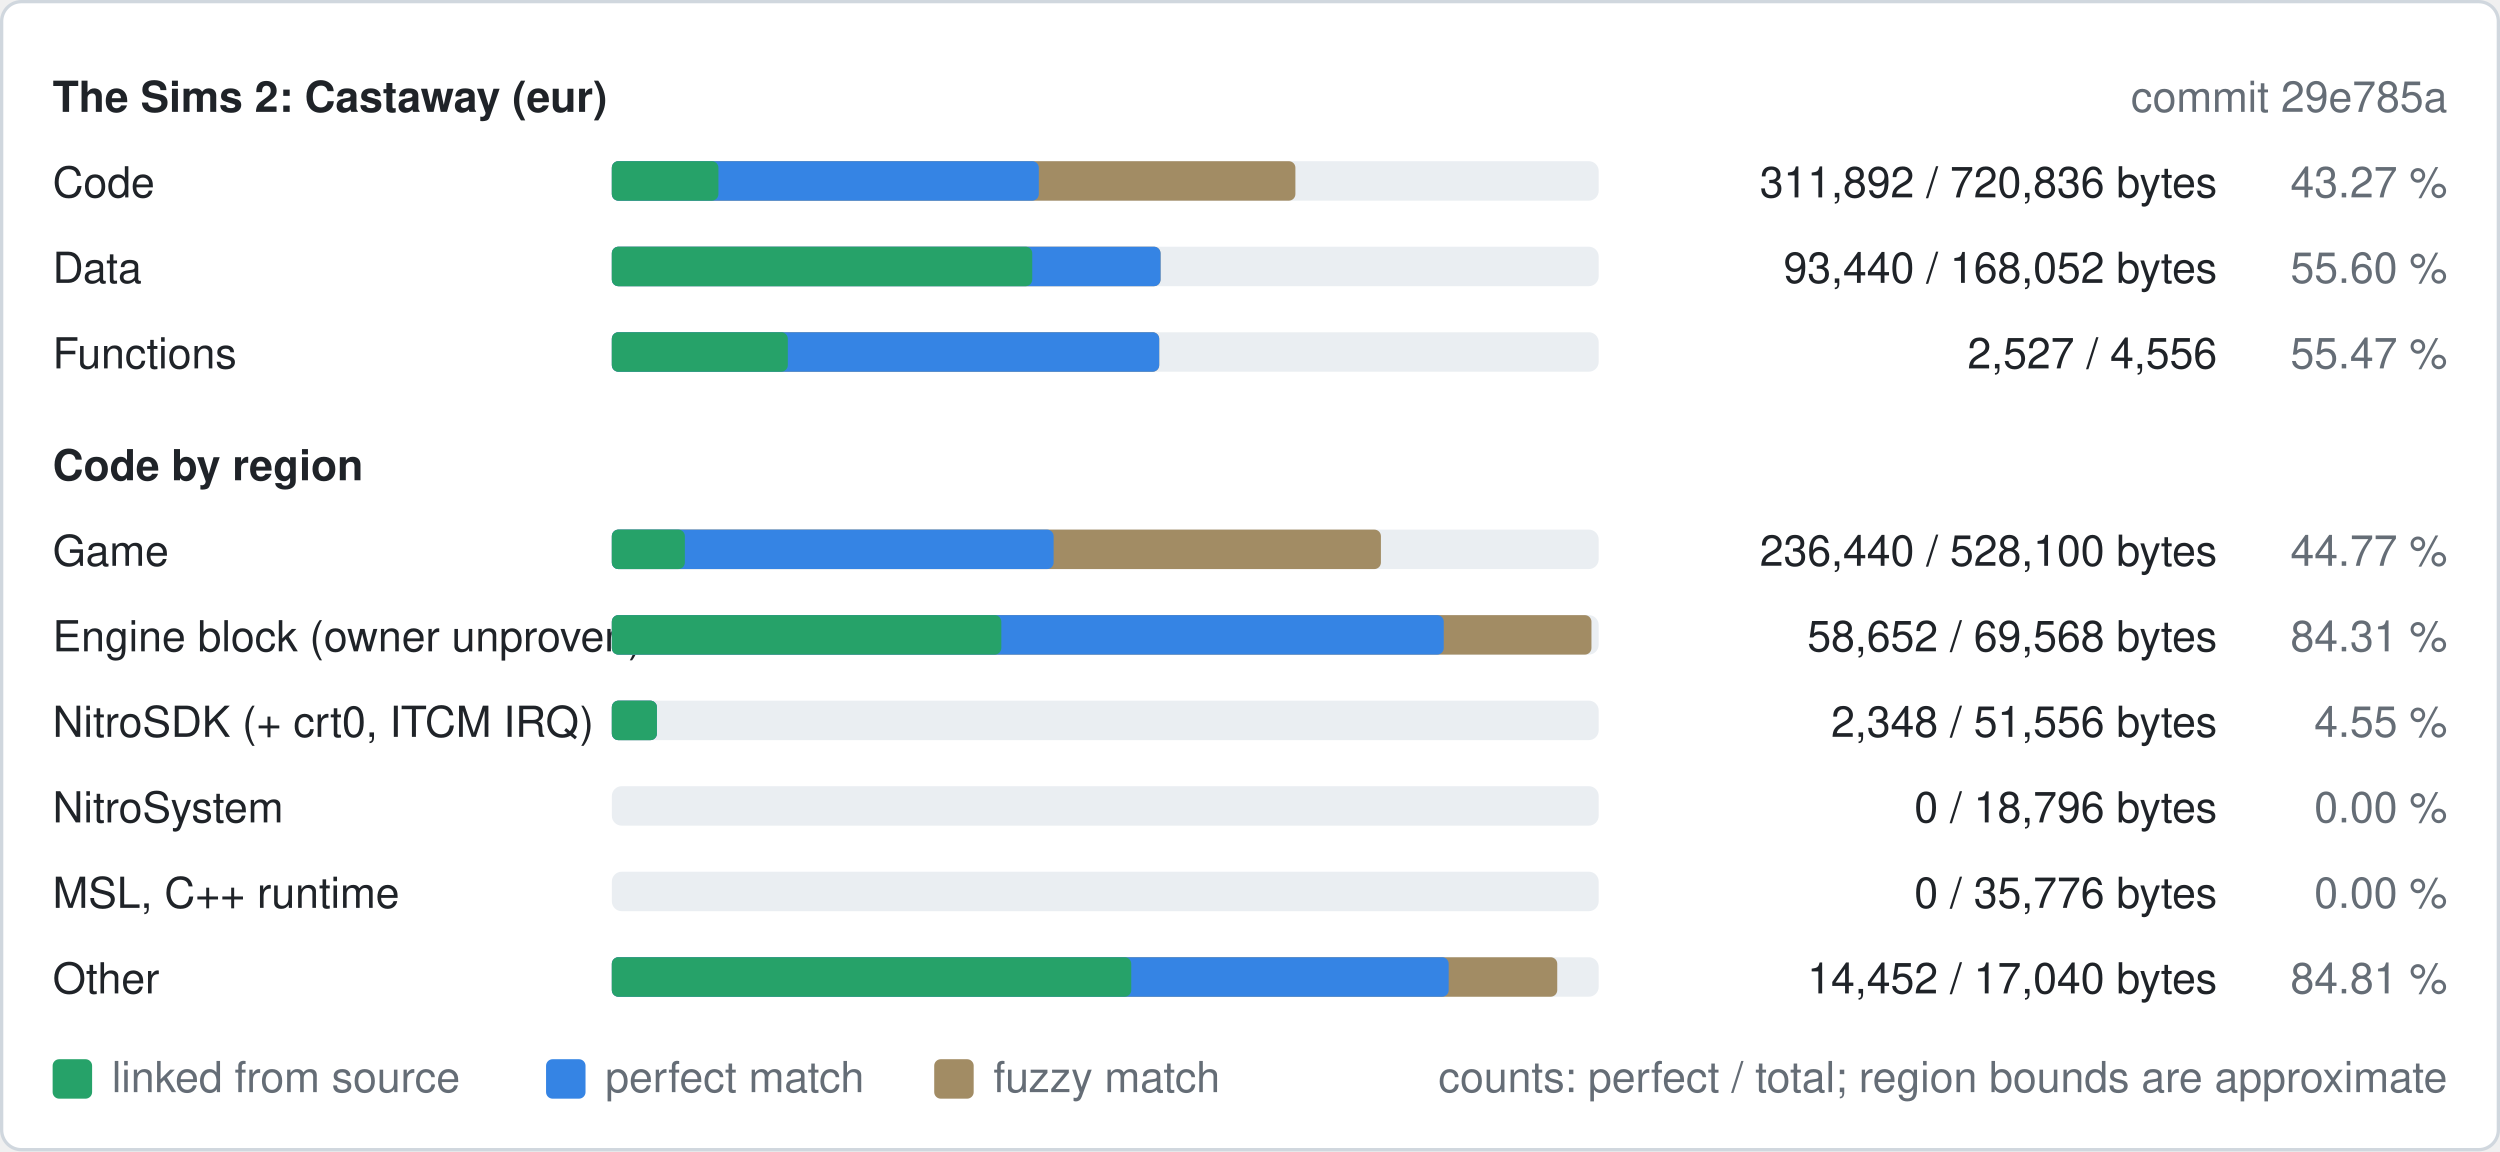
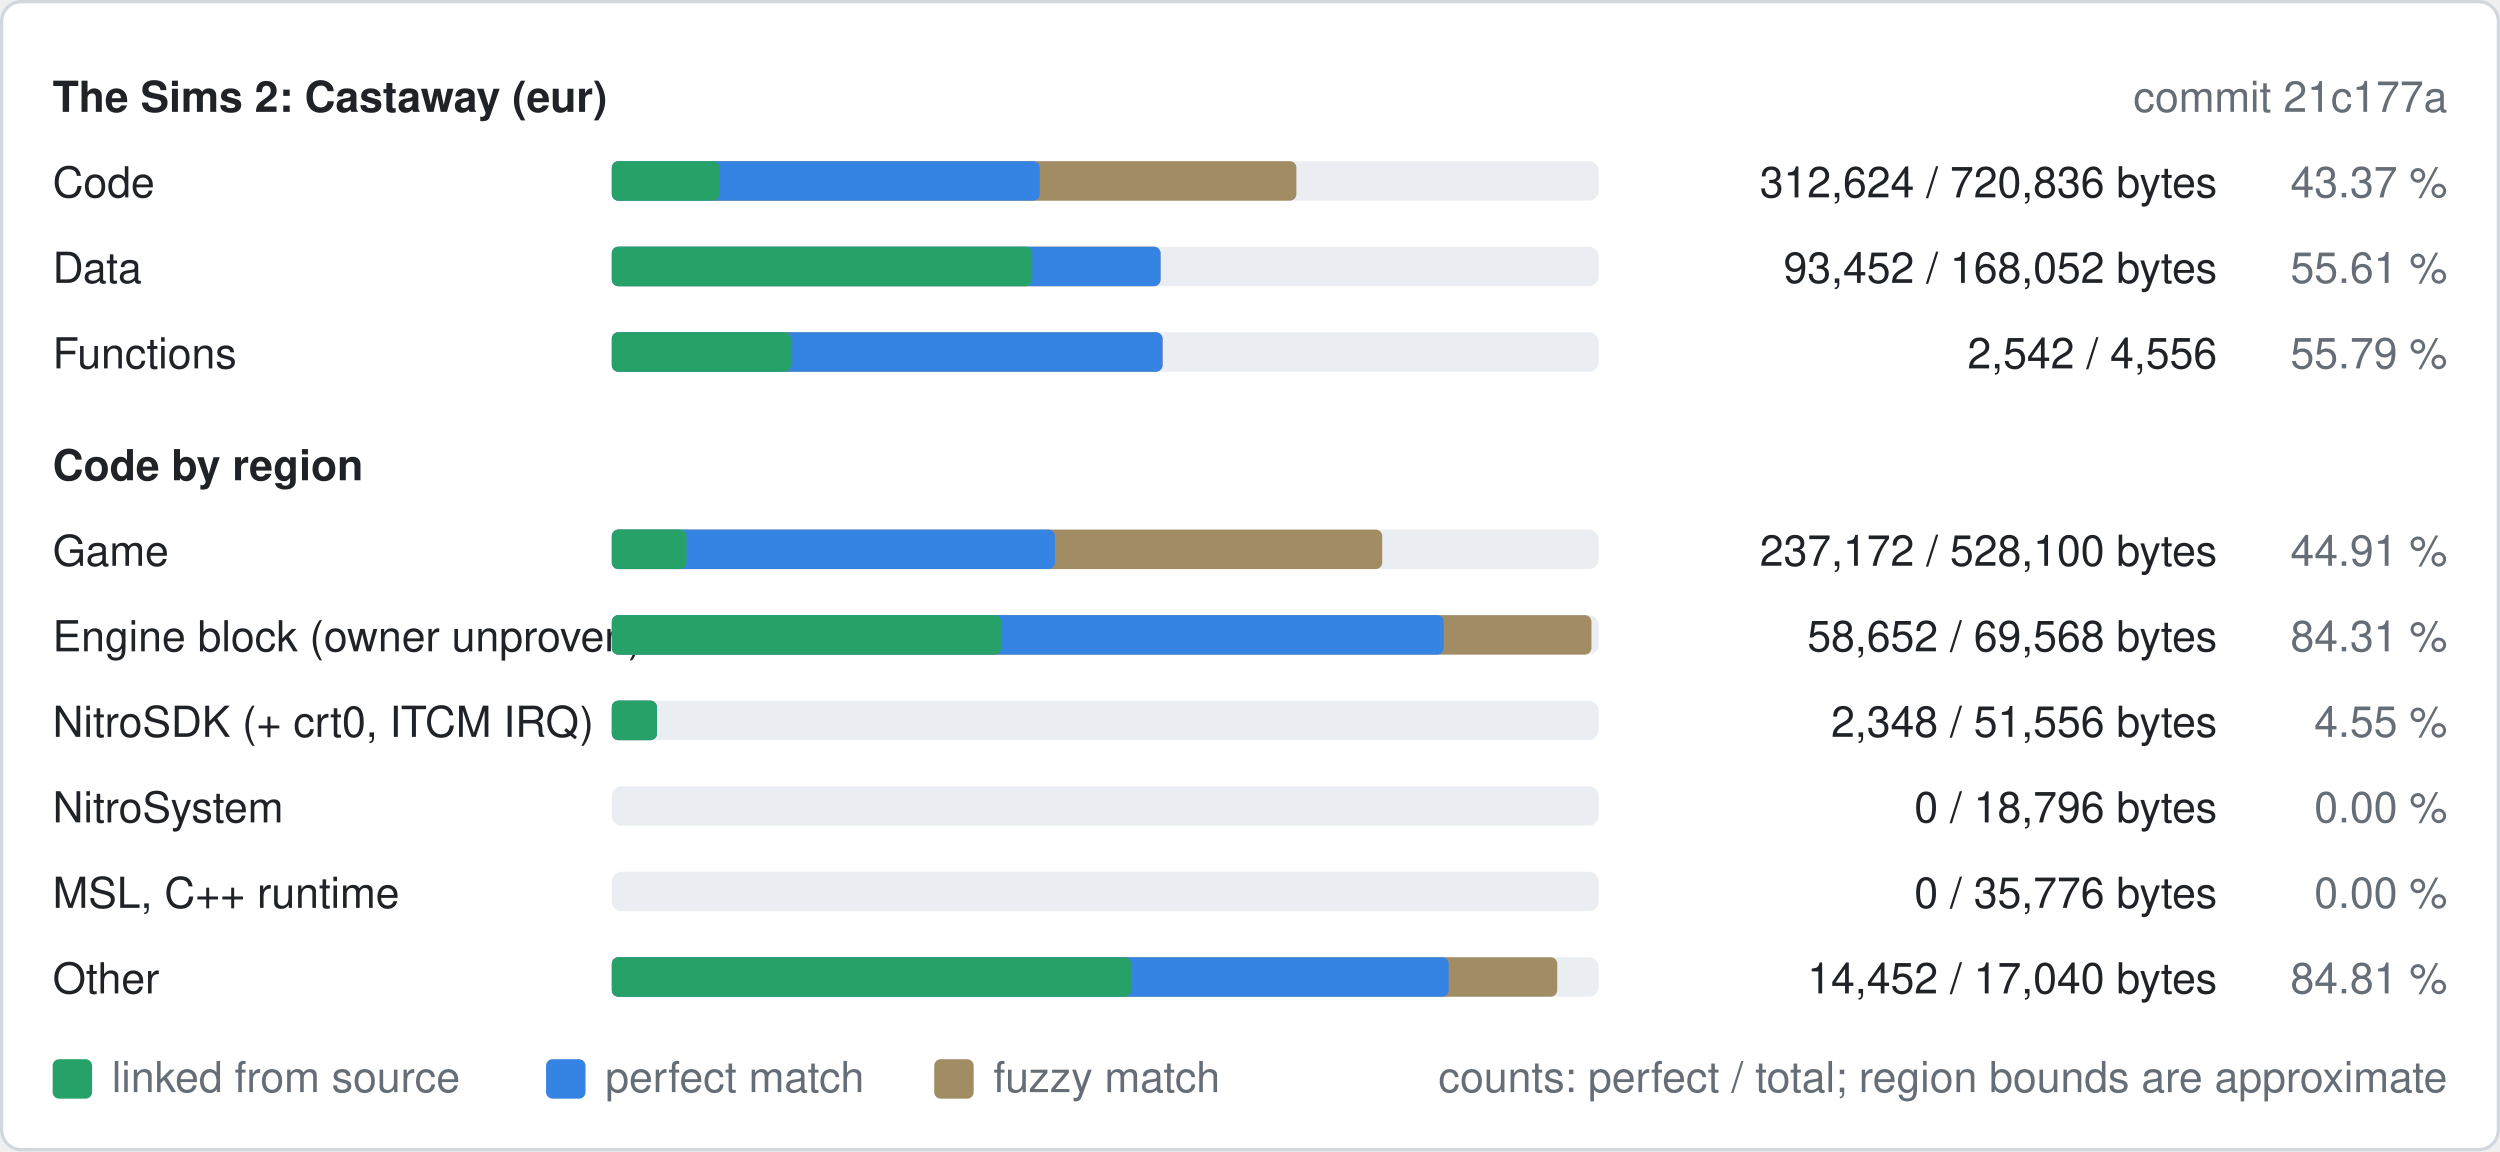
<svg xmlns="http://www.w3.org/2000/svg" width="760" height="350" viewBox="0 0 760 350" role="img" aria-label="Decompilation progress of eur">
  <style>
text{font-family:-apple-system,BlinkMacSystemFont,"Segoe UI",Helvetica,Arial,sans-serif;font-size:13px}
.b{font-weight:600}
.bg{fill:#ffffff;stroke:#d0d7de}.t{fill:#1f2328}.m{fill:#656d76}.track{fill:#eaeef2}.fuzzy{fill:#a28c64}.perfect{fill:#3584e4}.linked{fill:#26a269}
@media (prefers-color-scheme: dark){.bg{fill:#0d1117;stroke:#30363d}.t{fill:#e6edf3}.m{fill:#8d96a0}.track{fill:#21262d}.fuzzy{fill:#a28c64}.perfect{fill:#3584e4}.linked{fill:#2ec27e}}
</style>
  <rect class="bg" x="0.5" y="0.5" width="759" height="349" rx="6" />
  <text class="t b" x="16" y="34">The Sims 2: Castaway (eur)</text>
-   <text class="m" x="744" y="34" text-anchor="end">commit 29e785a</text>
+   <text class="m" x="744" y="34" text-anchor="end">commit 21c177a</text>
  <text class="t" x="16" y="60">Code</text>
  <rect class="track" x="186" y="49" width="300" height="12" rx="3" />
-   <rect class="fuzzy" x="186" y="49" width="207.8" height="12" rx="2" />
-   <rect class="perfect" x="186" y="49" width="129.8" height="12" rx="2" />
-   <rect class="linked" x="186" y="49" width="32.4" height="12" rx="2" />
-   <text class="t" x="674" y="60" text-anchor="end">311,892 / 720,836 bytes</text>
-   <text class="m" x="744" y="60" text-anchor="end">43.27 %</text>
+   <rect class="fuzzy" x="186" y="49" width="208.1" height="12" rx="2" />
+   <rect class="perfect" x="186" y="49" width="130.1" height="12" rx="2" />
+   <rect class="linked" x="186" y="49" width="32.7" height="12" rx="2" />
+   <text class="t" x="674" y="60" text-anchor="end">312,624 / 720,836 bytes</text>
+   <text class="m" x="744" y="60" text-anchor="end">43.37 %</text>
  <text class="t" x="16" y="86">Data</text>
  <rect class="track" x="186" y="75" width="300" height="12" rx="3" />
  <rect class="fuzzy" x="186" y="75" width="166.8" height="12" rx="2" />
  <rect class="perfect" x="186" y="75" width="166.8" height="12" rx="2" />
  <rect class="linked" x="186" y="75" width="127.8" height="12" rx="2" />
-   <text class="t" x="674" y="86" text-anchor="end">93,440 / 168,052 bytes</text>
-   <text class="m" x="744" y="86" text-anchor="end">55.60 %</text>
+   <text class="t" x="674" y="86" text-anchor="end">93,452 / 168,052 bytes</text>
+   <text class="m" x="744" y="86" text-anchor="end">55.61 %</text>
  <text class="t" x="16" y="112">Functions</text>
  <rect class="track" x="186" y="101" width="300" height="12" rx="3" />
-   <rect class="fuzzy" x="186" y="101" width="166.4" height="12" rx="2" />
-   <rect class="perfect" x="186" y="101" width="166.4" height="12" rx="2" />
-   <rect class="linked" x="186" y="101" width="53.5" height="12" rx="2" />
-   <text class="t" x="674" y="112" text-anchor="end">2,527 / 4,556</text>
-   <text class="m" x="744" y="112" text-anchor="end">55.47 %</text>
+   <rect class="fuzzy" x="186" y="101" width="167.4" height="12" rx="2" />
+   <rect class="perfect" x="186" y="101" width="167.4" height="12" rx="2" />
+   <rect class="linked" x="186" y="101" width="54.5" height="12" rx="2" />
+   <text class="t" x="674" y="112" text-anchor="end">2,542 / 4,556</text>
+   <text class="m" x="744" y="112" text-anchor="end">55.79 %</text>
  <text class="t b" x="16" y="146">Code by region</text>
  <text class="t" x="16" y="172">Game</text>
  <rect class="track" x="186" y="161" width="300" height="12" rx="3" />
-   <rect class="fuzzy" x="186" y="161" width="233.8" height="12" rx="2" />
-   <rect class="perfect" x="186" y="161" width="134.3" height="12" rx="2" />
-   <rect class="linked" x="186" y="161" width="22.2" height="12" rx="2" />
-   <text class="t" x="674" y="172" text-anchor="end">236,440 / 528,100 bytes</text>
-   <text class="m" x="744" y="172" text-anchor="end">44.77 %</text>
+   <rect class="fuzzy" x="186" y="161" width="234.2" height="12" rx="2" />
+   <rect class="perfect" x="186" y="161" width="134.7" height="12" rx="2" />
+   <rect class="linked" x="186" y="161" width="22.7" height="12" rx="2" />
+   <text class="t" x="674" y="172" text-anchor="end">237,172 / 528,100 bytes</text>
+   <text class="m" x="744" y="172" text-anchor="end">44.91 %</text>
  <text class="t" x="16" y="198">Engine block (owner unproven)</text>
  <rect class="track" x="186" y="187" width="300" height="12" rx="3" />
  <rect class="fuzzy" x="186" y="187" width="297.8" height="12" rx="2" />
  <rect class="perfect" x="186" y="187" width="252.9" height="12" rx="2" />
  <rect class="linked" x="186" y="187" width="118.4" height="12" rx="2" />
  <text class="t" x="674" y="198" text-anchor="end">58,652 / 69,568 bytes</text>
  <text class="m" x="744" y="198" text-anchor="end">84.31 %</text>
  <text class="t" x="16" y="224">NitroSDK (+ crt0, ITCM IRQ)</text>
  <rect class="track" x="186" y="213" width="300" height="12" rx="3" />
  <rect class="fuzzy" x="186" y="213" width="13.7" height="12" rx="2" />
  <rect class="perfect" x="186" y="213" width="13.7" height="12" rx="2" />
  <rect class="linked" x="186" y="213" width="13.7" height="12" rx="2" />
  <text class="t" x="674" y="224" text-anchor="end">2,348 / 51,556 bytes</text>
  <text class="m" x="744" y="224" text-anchor="end">4.55 %</text>
  <text class="t" x="16" y="250">NitroSystem</text>
  <rect class="track" x="186" y="239" width="300" height="12" rx="3" />
  <text class="t" x="674" y="250" text-anchor="end">0 / 18,796 bytes</text>
  <text class="m" x="744" y="250" text-anchor="end">0.00 %</text>
  <text class="t" x="16" y="276">MSL, C++ runtime</text>
  <rect class="track" x="186" y="265" width="300" height="12" rx="3" />
  <text class="t" x="674" y="276" text-anchor="end">0 / 35,776 bytes</text>
  <text class="m" x="744" y="276" text-anchor="end">0.00 %</text>
  <text class="t" x="16" y="302">Other</text>
  <rect class="track" x="186" y="291" width="300" height="12" rx="3" />
  <rect class="fuzzy" x="186" y="291" width="287.4" height="12" rx="2" />
  <rect class="perfect" x="186" y="291" width="254.4" height="12" rx="2" />
  <rect class="linked" x="186" y="291" width="157.9" height="12" rx="2" />
  <text class="t" x="674" y="302" text-anchor="end">14,452 / 17,040 bytes</text>
  <text class="m" x="744" y="302" text-anchor="end">84.81 %</text>
  <rect class="linked" x="16" y="322" width="12" height="12" rx="2" />
  <text class="m" x="34" y="332">linked from source</text>
  <rect class="perfect" x="166" y="322" width="12" height="12" rx="2" />
  <text class="m" x="184" y="332">perfect match</text>
  <rect class="fuzzy" x="284" y="322" width="12" height="12" rx="2" />
  <text class="m" x="302" y="332">fuzzy match</text>
  <text class="m" x="744" y="332" text-anchor="end">counts: perfect / total; region bounds are approximate</text>
</svg>
